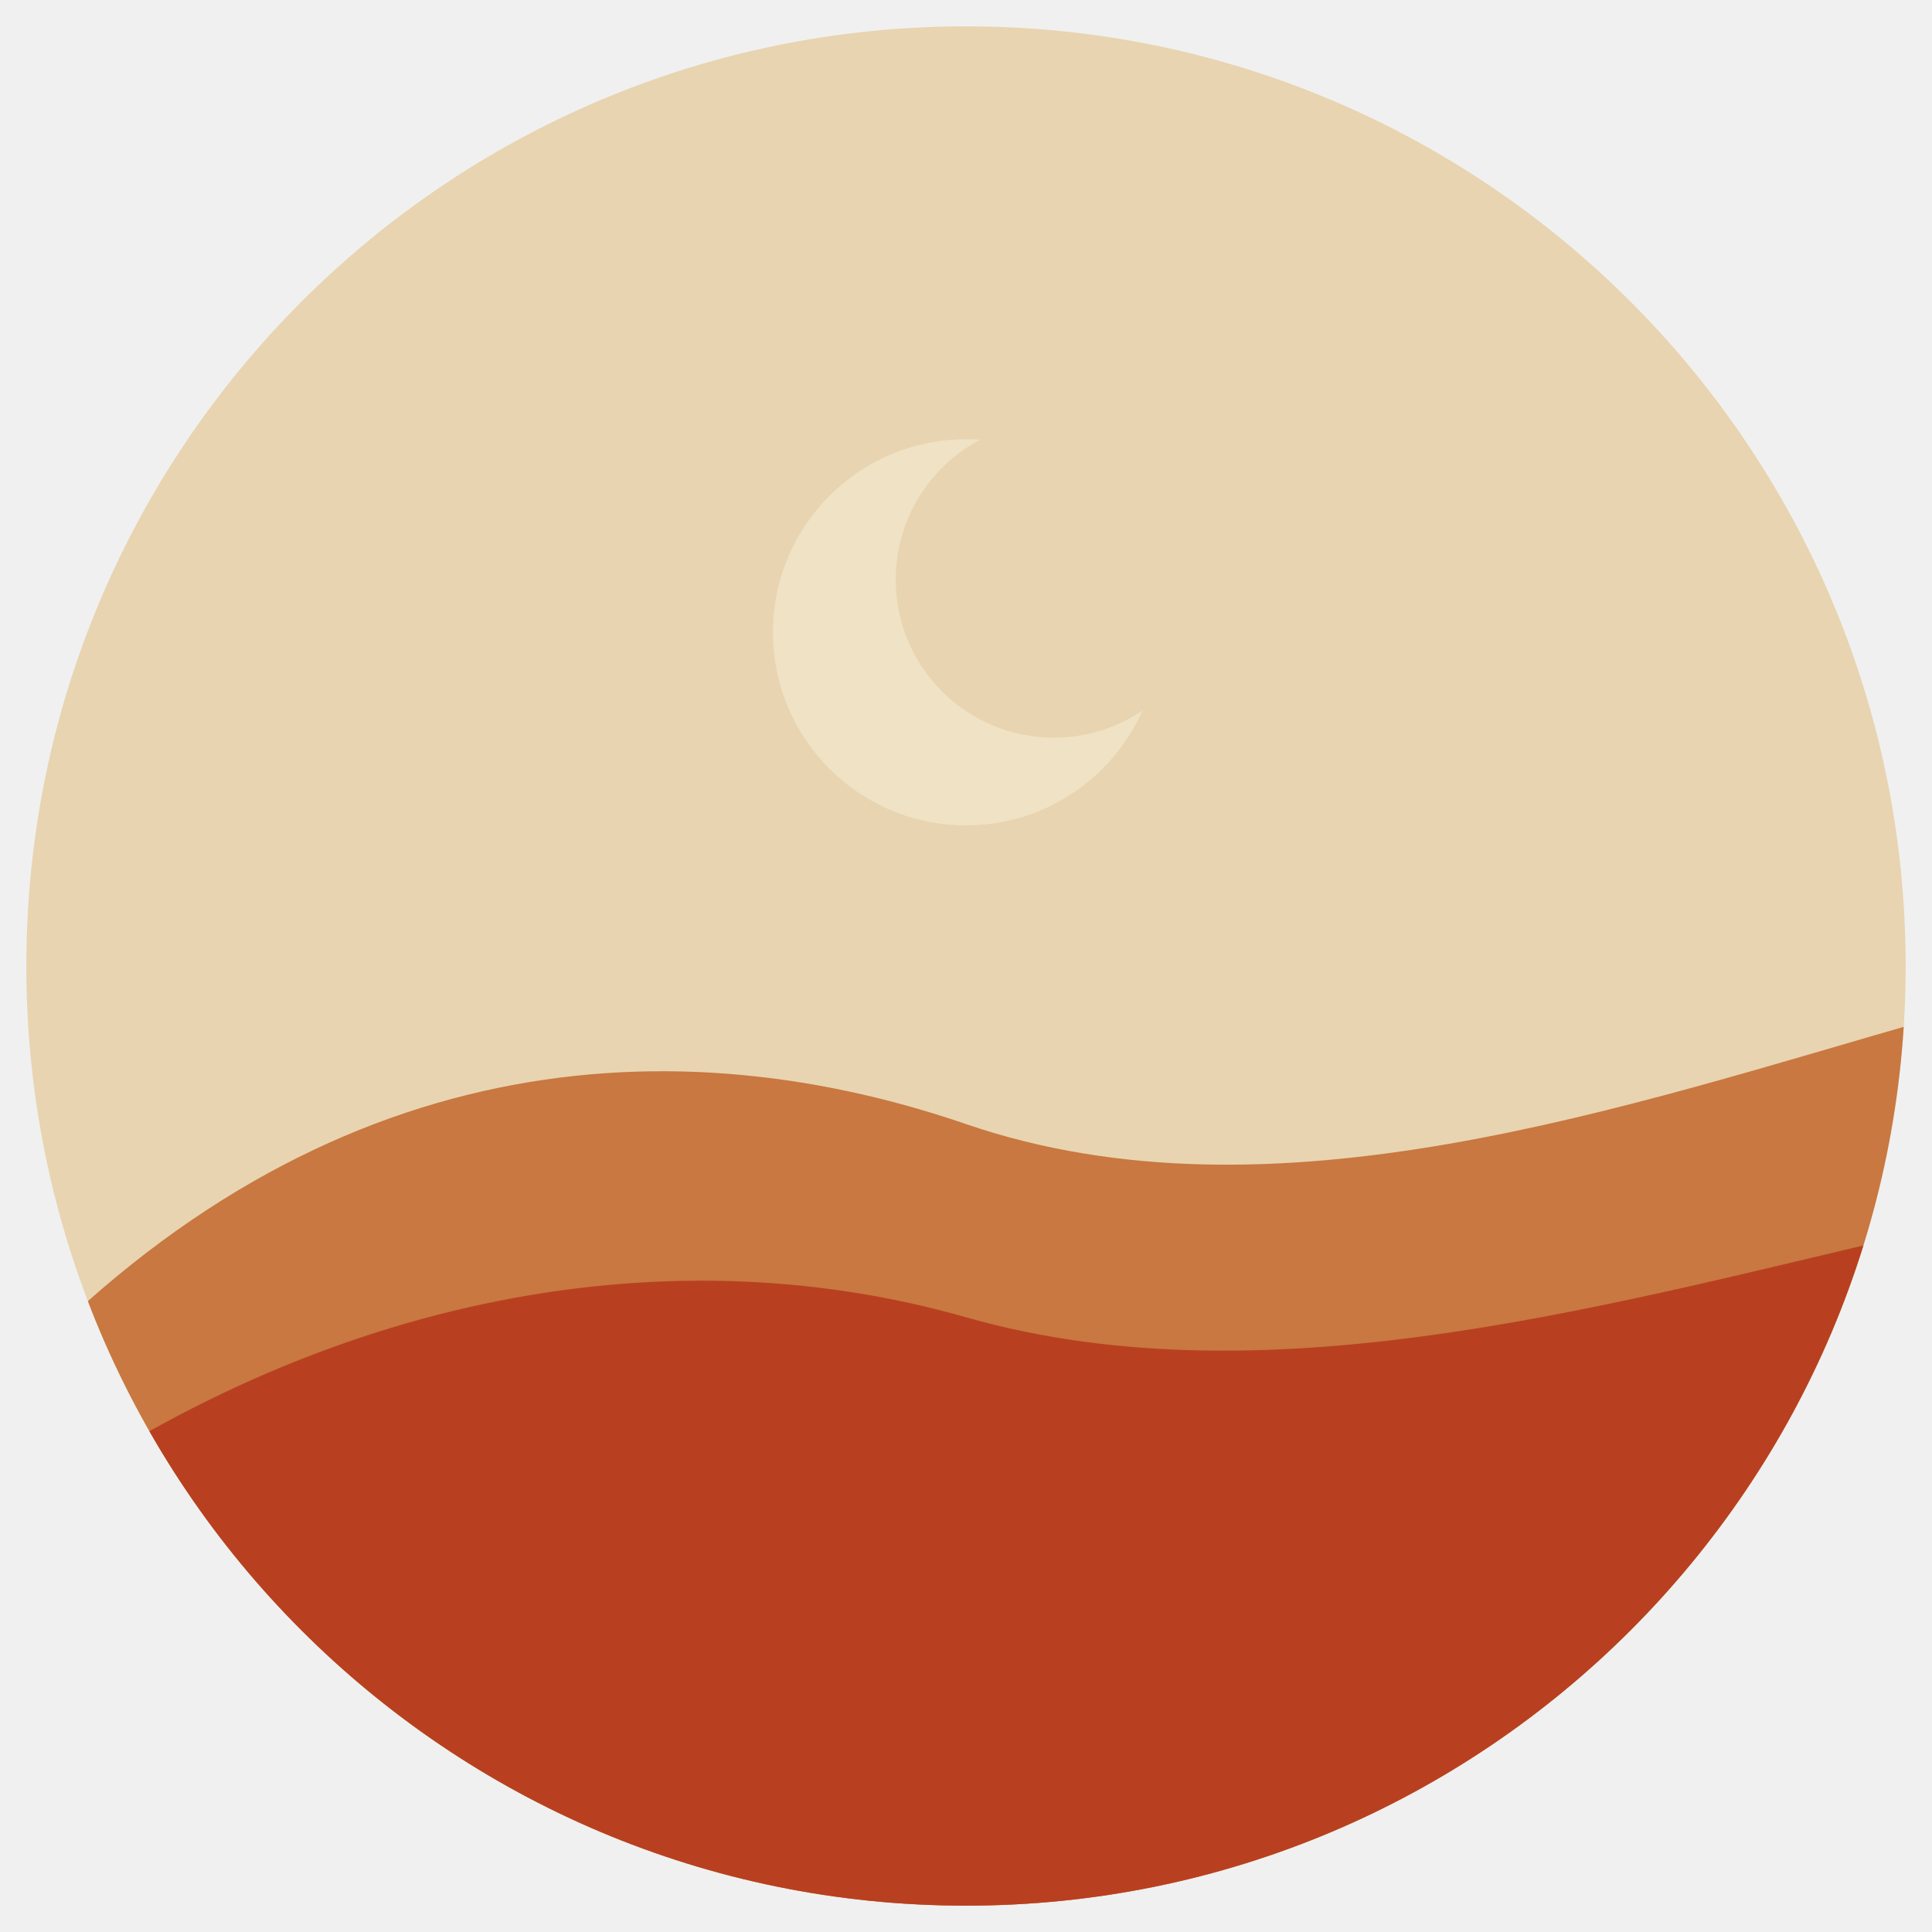
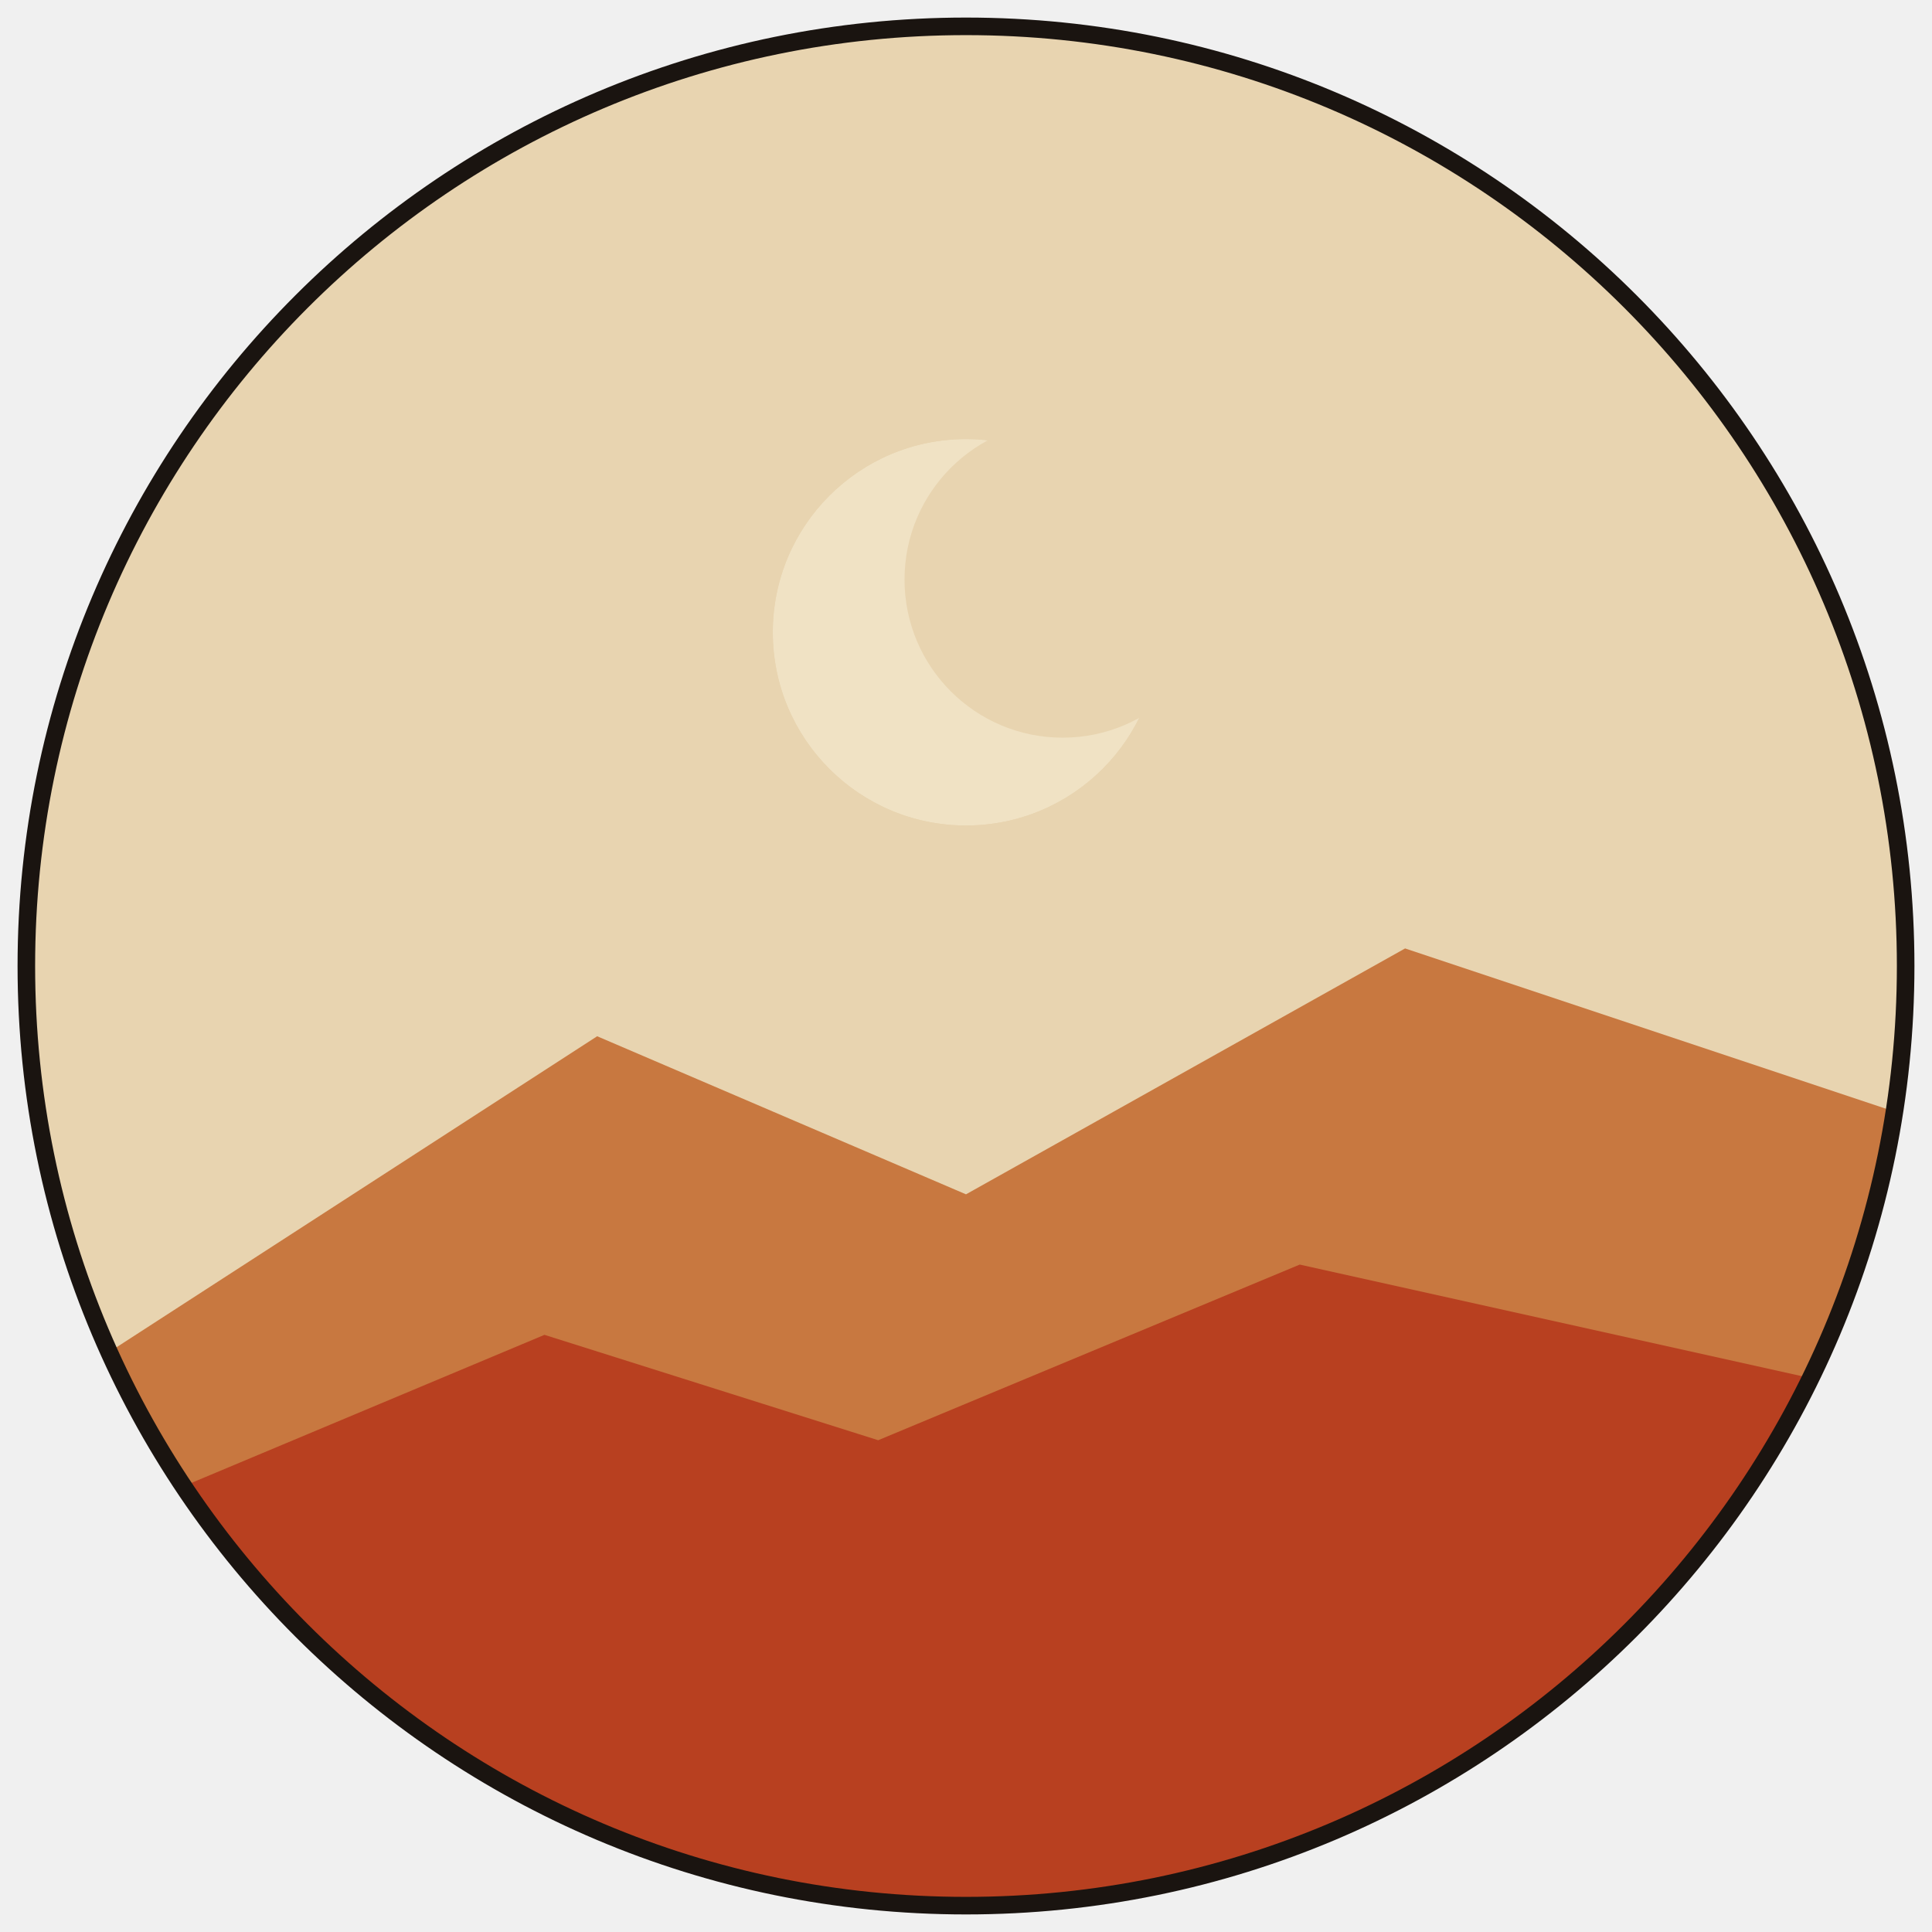
<svg xmlns="http://www.w3.org/2000/svg" width="220" height="220" viewBox="0 0 220 220">
  <defs>
    <clipPath id="c">
      <circle cx="110" cy="110" r="107" />
    </clipPath>
    <mask id="m">
      <circle cx="110" cy="72" r="22" fill="white" />
-       <circle cx="120" cy="66" r="18" fill="black" />
+       <circle cx="121" cy="66" r="18" fill="black" />
    </mask>
  </defs>
  <g clip-path="url(#c)">
    <circle cx="110" cy="110" r="107" fill="#E8D4B0" />
-     <path d="M 0,158 C 35,120 75,116 110,128 C 145,140 185,126 220,116 L 220,220 L 0,220 Z" fill="#C87840" />
-     <path d="M 0,174 C 35,148 75,140 110,150 C 145,160 185,148 220,140 L 220,220 L 0,220 Z" fill="#B84020" />
+     <path d="M 0,162 L 68,118 L 110,136 L 160,108 L 220,128 L 220,220 L 0,220 Z" fill="#C87840" />
+     <path d="M 0,178 L 62,152 L 100,164 L 148,144 L 220,160 L 220,220 L 0,220 Z" fill="#B84020" />
    <circle cx="110" cy="72" r="22" fill="#F0E2C4" mask="url(#m)" />
  </g>
+   <circle cx="110" cy="110" r="107" fill="none" stroke="#1A1410" stroke-width="2" />
</svg>
